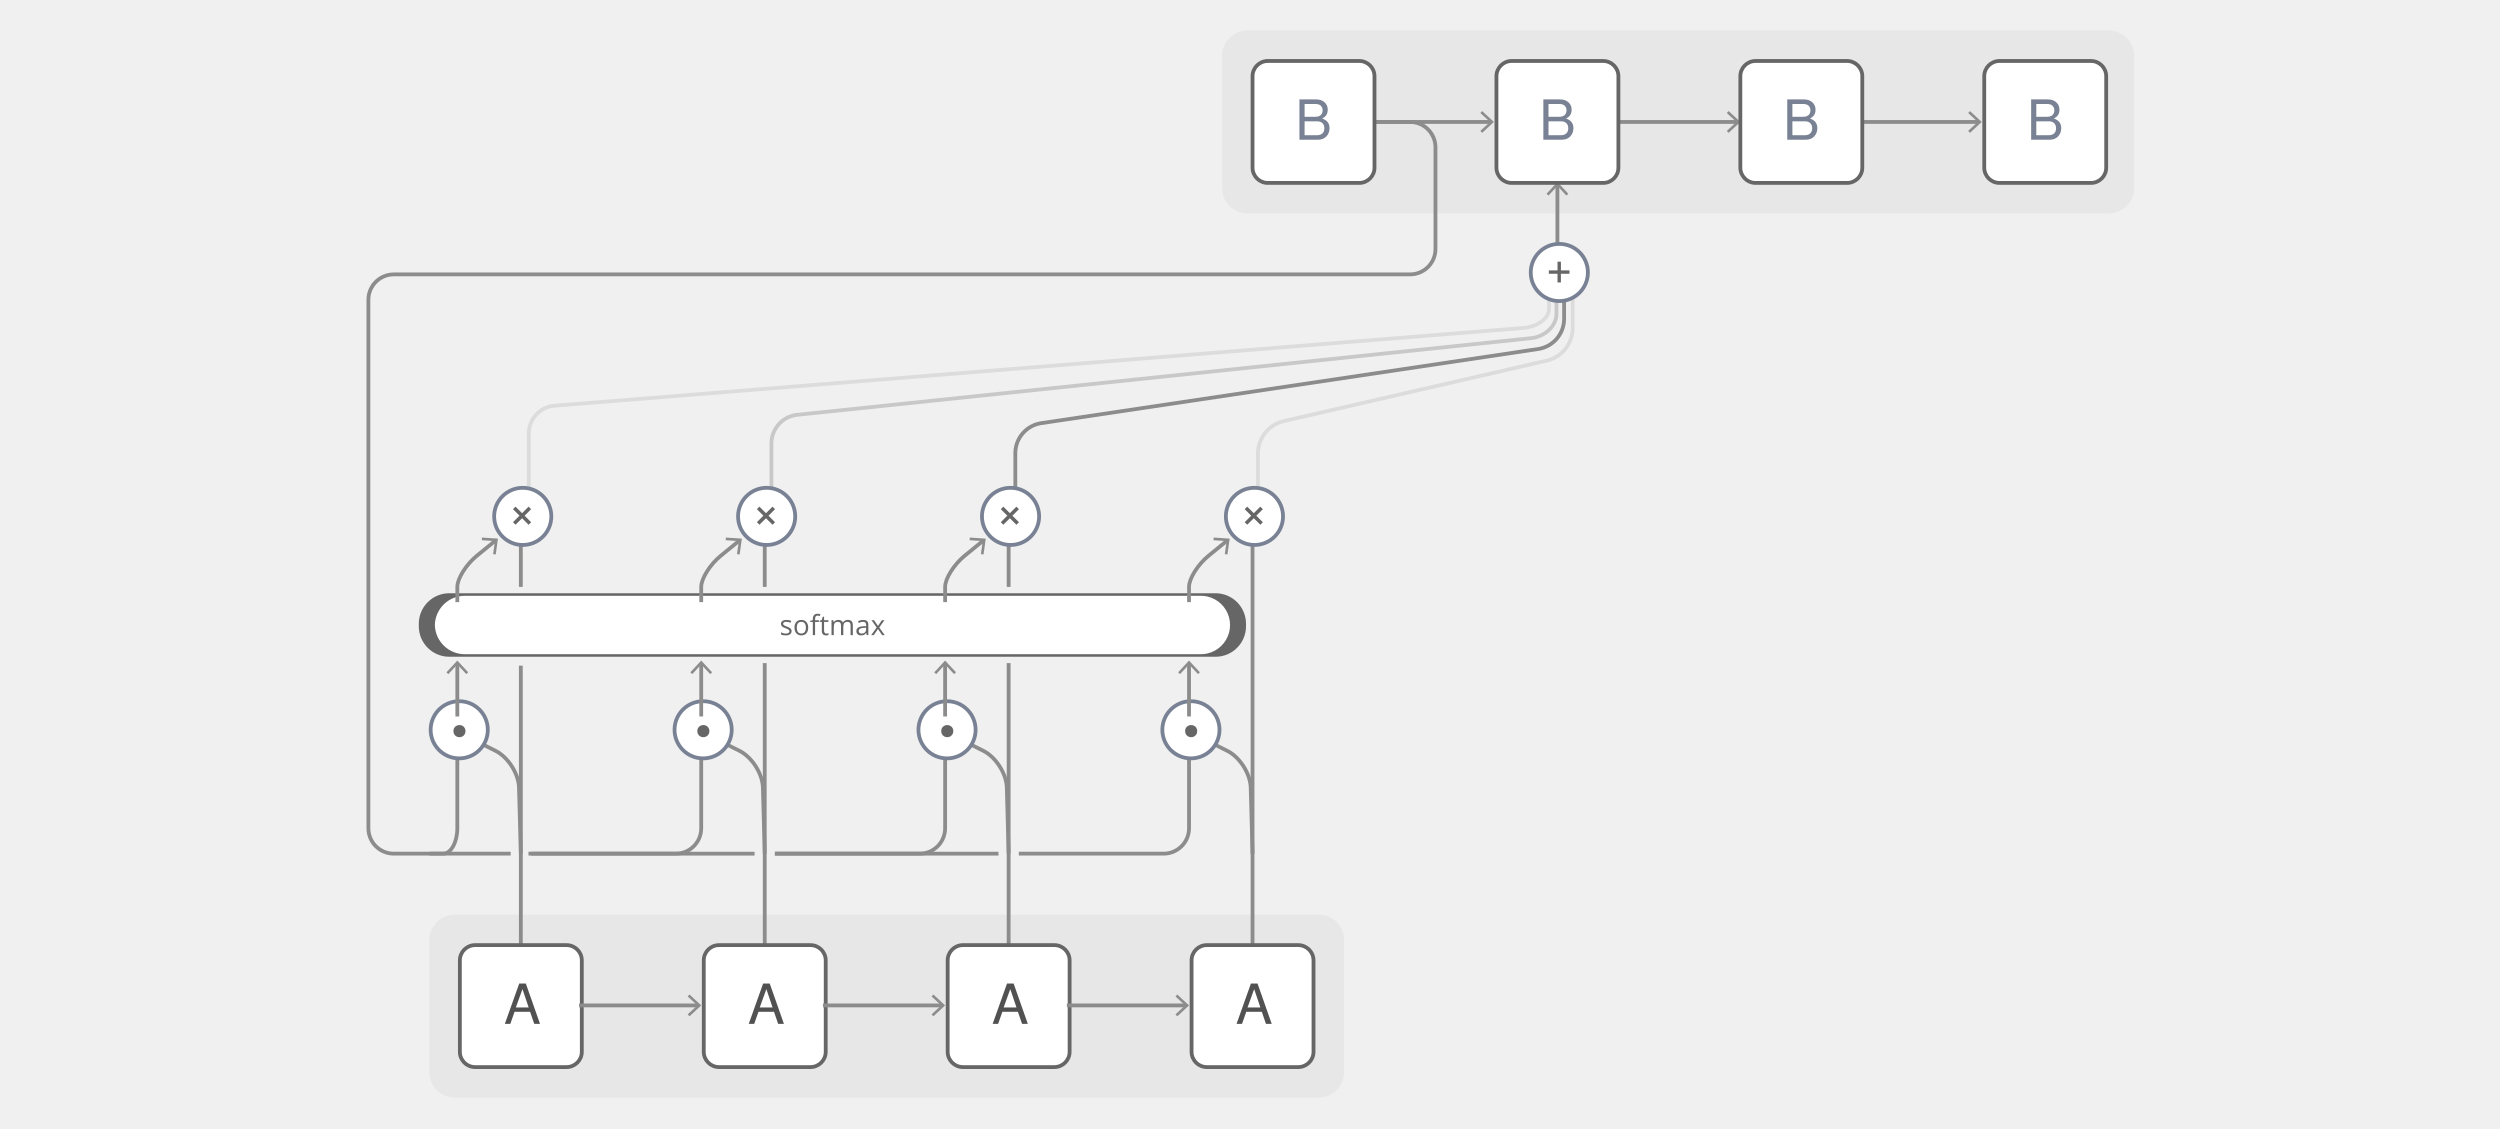
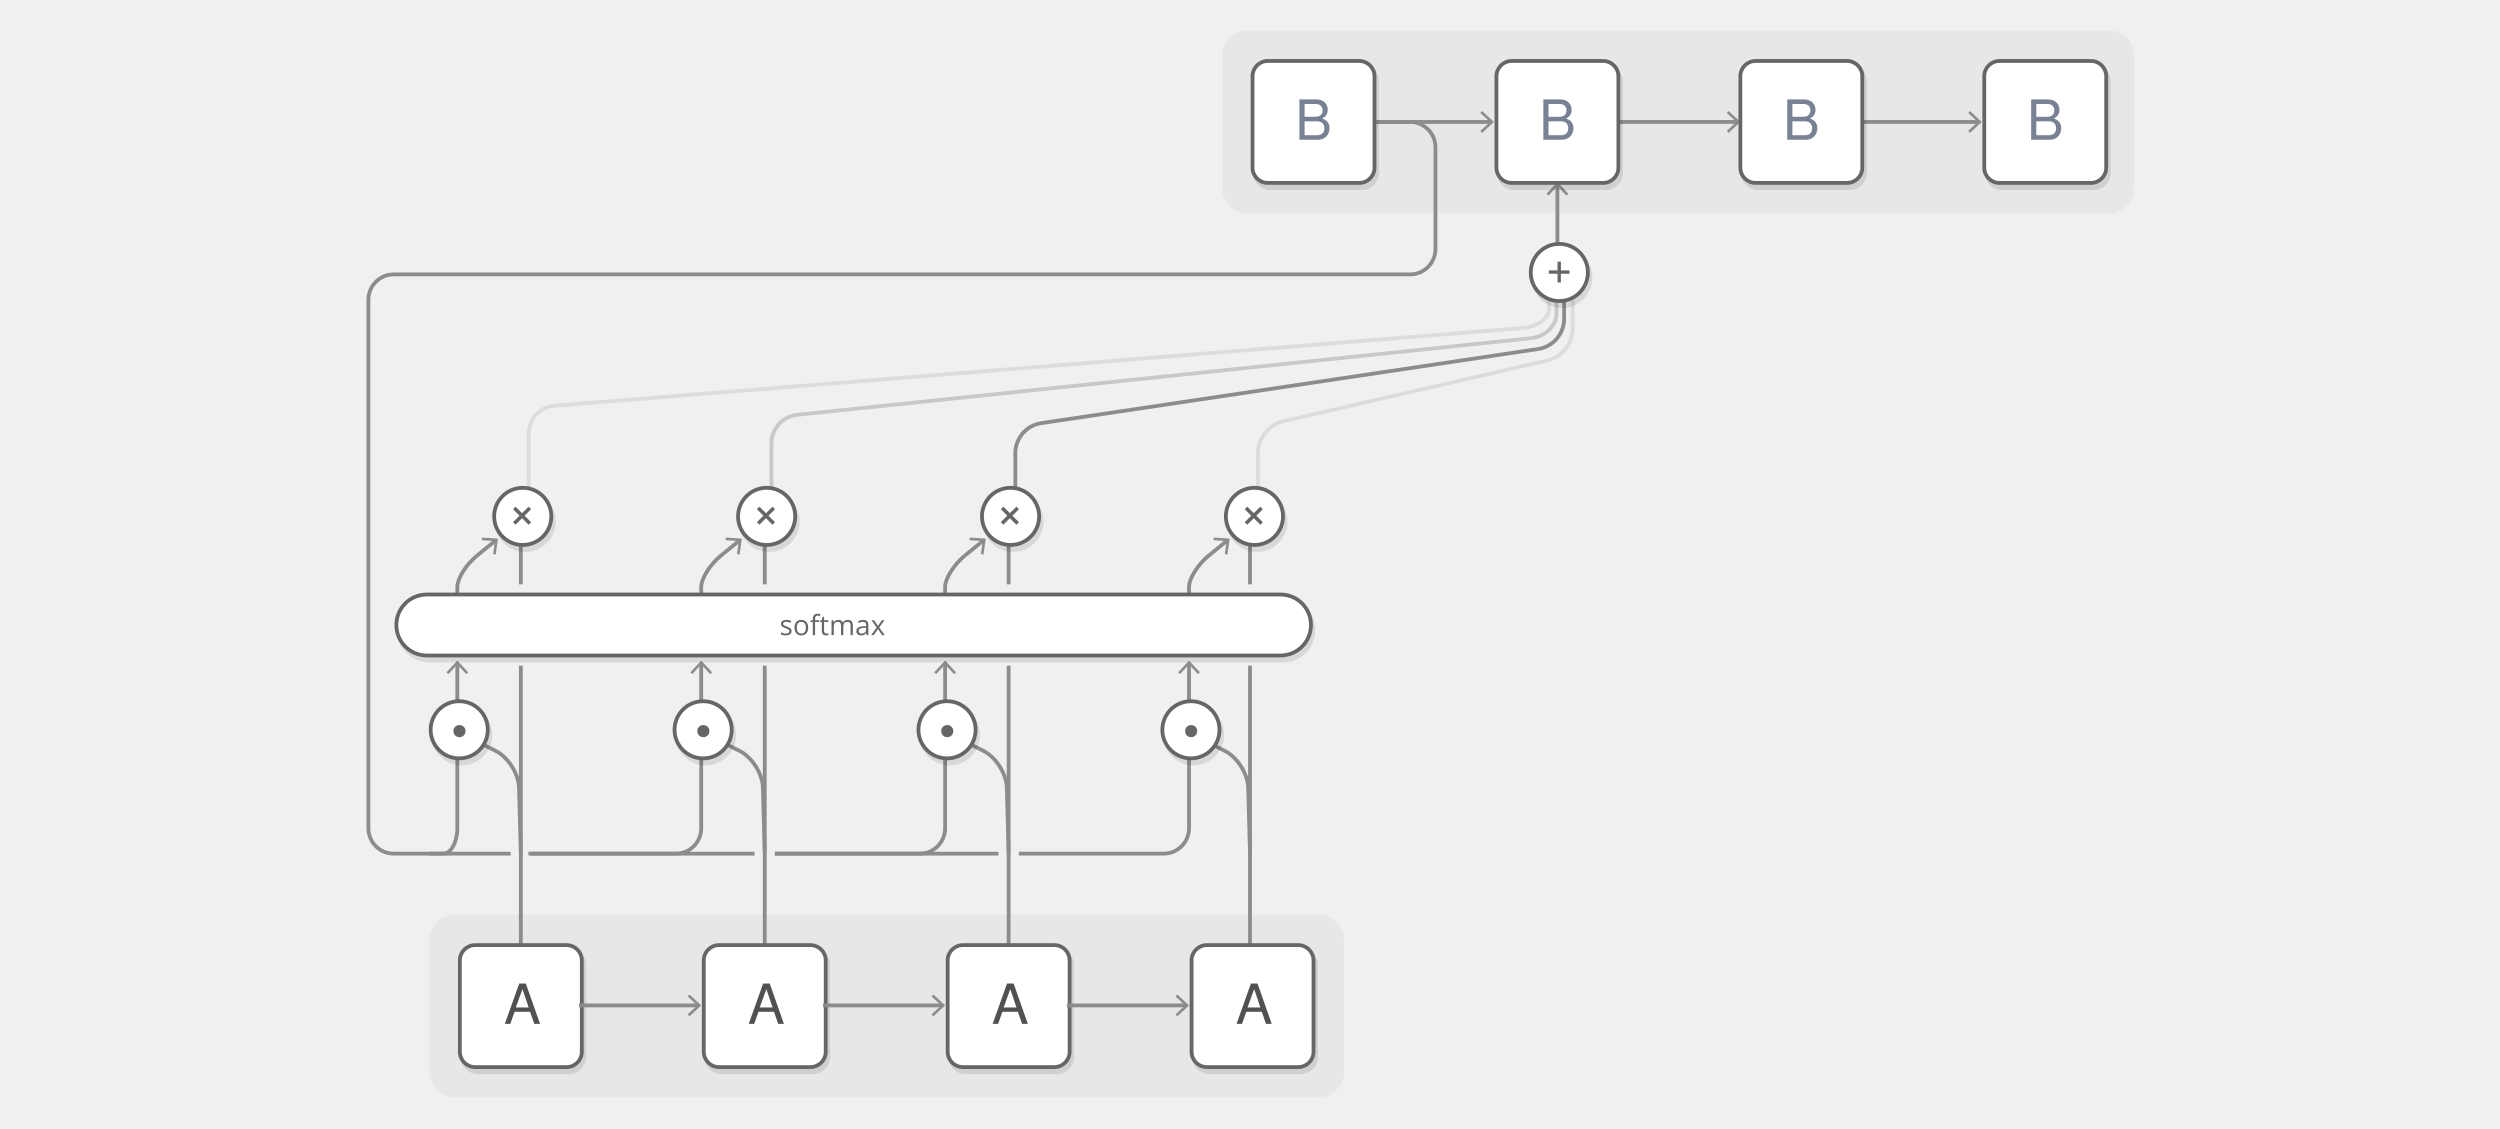
<svg xmlns="http://www.w3.org/2000/svg" xmlns:xlink="http://www.w3.org/1999/xlink" id="background" width="984" height="444" viewBox="0 0 984 444">
  <defs>
    <symbol id="rnn-bg" data-name="rnn-bg" viewBox="0 0 49.5 49.5">
      <rect x="0.75" y="0.75" width="48" height="48" rx="6" ry="6" fill="#fff" stroke="#666" stroke-width="1.5" />
    </symbol>
    <symbol id="rnn-a" data-name="rnn-a" viewBox="0 0 49.5 49.5">
      <use id="rnn-bg-3" data-name="rnn-bg" width="49.5" height="49.5" xlink:href="#rnn-bg" />
      <text transform="translate(18.08 31.75)" font-size="21.77" fill="#515151" font-family="Helvetica" letter-spacing="-1">A</text>
    </symbol>
+     <symbol id="rnn-b" data-name="rnn-b" viewBox="0 0 49.5 49.5">
+       <use id="rnn-bg-15" data-name="rnn-bg" width="49.5" height="49.5" xlink:href="#rnn-bg" />
+       <text transform="translate(17.49 31.75)" font-size="21.77" fill="#798294" font-family="Helvetica">B</text>
+     </symbol>
    <symbol id="op-bg" data-name="op-bg" viewBox="0 0 24 24">
-       <circle cx="12" cy="12" r="11.25" fill="#fff" stroke="#798294" stroke-miterlimit="10" stroke-width="1.5" />
+       <circle cx="12" cy="12" r="11.25" fill="#fff" stroke="#666" stroke-miterlimit="10" stroke-width="1.5" />
+     </symbol>
+     <symbol id="op-sum" data-name="op-sum" viewBox="0 0 24 24">
+       <use id="op-bg-3" data-name="op-bg" width="24" height="24" xlink:href="#op-bg" />
+       <path d="M7.88,12.5V11.18h3.41V7.75h1.34v3.43H16V12.5H12.62v3.42H11.29V12.5H7.88Z" fill="#666" />
    </symbol>
    <symbol id="op-dot" data-name="op-dot" viewBox="0 0 24 24">
      <use width="24" height="24" xlink:href="#op-bg" />
      <path d="M14.46,12.51a2.33,2.33,0,0,1-.67,1.71,2.3,2.3,0,0,1-1.7.68,2.3,2.3,0,0,1-1.7-.68,2.32,2.32,0,0,1-.67-1.71,2.29,2.29,0,0,1,.67-1.7,2.31,2.31,0,0,1,1.7-.67,2.32,2.32,0,0,1,1.7.67A2.29,2.29,0,0,1,14.46,12.51Z" fill="#666" />
    </symbol>
    <symbol id="op-x" data-name="op-x" viewBox="0 0 24 24">
-       <use id="op-bg-11" data-name="op-bg" width="24" height="24" xlink:href="#op-bg" />
+       <use id="op-bg-14" data-name="op-bg" width="24" height="24" xlink:href="#op-bg" />
      <path d="M9.16,15.28l-1-1,2.56-2.56L8.16,9.16l1-1,2.58,2.58L14.3,8.17l1,1-2.56,2.56,2.57,2.57-1,1-2.57-2.57Z" fill="#666" />
-     </symbol>
-     <symbol id="rnn-b" data-name="rnn-b" viewBox="0 0 49.5 49.5">
-       <use id="rnn-bg-15" data-name="rnn-bg" width="49.5" height="49.5" xlink:href="#rnn-bg" />
-       <text transform="translate(17.49 31.75)" font-size="21.77" fill="#798294" font-family="Helvetica">B</text>
-     </symbol>
-     <symbol id="op-sum" data-name="op-sum" viewBox="0 0 24 24">
-       <use id="op-bg-23" data-name="op-bg" width="24" height="24" xlink:href="#op-bg" />
-       <path d="M7.88,12.5V11.18h3.41V7.75h1.34v3.43H16V12.5H12.62v3.42H11.29V12.5H7.88Z" fill="#666" />
    </symbol>
  </defs>
  <g id="_Group_" data-name="&lt;Group&gt;">
    <rect x="169" y="360" width="360" height="72" rx="10" ry="10" opacity="0.04" />
  </g>
  <line x1="205" y1="372" x2="205" y2="262" fill="none" stroke="#8c8c8c" stroke-miterlimit="10" stroke-width="1.5" />
-   <line x1="205" y1="231" x2="205" y2="204" fill="none" stroke="#8c8c8c" stroke-miterlimit="10" stroke-width="1.5" />
+   <line x1="205" y1="230" x2="205" y2="204" fill="none" stroke="#8c8c8c" stroke-miterlimit="10" stroke-width="1.5" />
  <path d="M169,336h5.5c3,0,5.5-4.5,5.5-10V290" fill="none" stroke="#8c8c8c" stroke-miterlimit="10" stroke-width="1.5" />
  <path d="M205,336l-0.72-26c-0.15-5.5-4.3-12-9.22-14.47L180,288" fill="none" stroke="#8c8c8c" stroke-miterlimit="10" stroke-width="1.5" />
  <path d="M301,336l-0.72-26c-0.15-5.5-4.3-12-9.22-14.47L276,288" fill="none" stroke="#8c8c8c" stroke-miterlimit="10" stroke-width="1.5" />
  <path d="M397,336l-0.72-26c-0.15-5.5-4.3-12-9.22-14.47L372,288" fill="none" stroke="#8c8c8c" stroke-miterlimit="10" stroke-width="1.5" />
-   <path d="M493,336l-0.72-26c-0.15-5.5-4.3-12-9.22-14.47L468,288" fill="none" stroke="#8c8c8c" stroke-miterlimit="10" stroke-width="1.5" />
-   <line x1="301" y1="372" x2="301" y2="261" fill="none" stroke="#8c8c8c" stroke-miterlimit="10" stroke-width="1.5" />
-   <line x1="301" y1="231" x2="301" y2="204" fill="none" stroke="#8c8c8c" stroke-miterlimit="10" stroke-width="1.5" />
+   <path d="M492,336l-0.72-26c-0.15-5.5-4.3-12-9.22-14.47L467,288" fill="none" stroke="#8c8c8c" stroke-miterlimit="10" stroke-width="1.5" />
+   <line x1="301" y1="372" x2="301" y2="262" fill="none" stroke="#8c8c8c" stroke-miterlimit="10" stroke-width="1.5" />
+   <line x1="301" y1="230" x2="301" y2="204" fill="none" stroke="#8c8c8c" stroke-miterlimit="10" stroke-width="1.5" />
  <path d="M208,336h58a10,10,0,0,0,10-10V290" fill="none" stroke="#8c8c8c" stroke-miterlimit="10" stroke-width="1.5" />
-   <line x1="397" y1="372" x2="397" y2="261" fill="none" stroke="#8c8c8c" stroke-miterlimit="10" stroke-width="1.5" />
-   <line x1="397" y1="231" x2="397" y2="204" fill="none" stroke="#8c8c8c" stroke-miterlimit="10" stroke-width="1.5" />
+   <line x1="397" y1="372" x2="397" y2="262" fill="none" stroke="#8c8c8c" stroke-miterlimit="10" stroke-width="1.5" />
+   <line x1="397" y1="230" x2="397" y2="204" fill="none" stroke="#8c8c8c" stroke-miterlimit="10" stroke-width="1.5" />
+   <line x1="492" y1="230" x2="492" y2="204" fill="none" stroke="#8c8c8c" stroke-miterlimit="10" stroke-width="1.5" />
  <path d="M305,336h57a10,10,0,0,0,10-10V290" fill="none" stroke="#8c8c8c" stroke-miterlimit="10" stroke-width="1.5" />
-   <line x1="493" y1="372" x2="493" y2="204" fill="none" stroke="#8c8c8c" stroke-miterlimit="10" stroke-width="1.5" />
+   <line x1="492" y1="372" x2="492" y2="262" fill="none" stroke="#8c8c8c" stroke-miterlimit="10" stroke-width="1.5" />
  <path d="M401,336h57a10,10,0,0,0,10-10V290" fill="none" stroke="#8c8c8c" stroke-miterlimit="10" stroke-width="1.5" />
  <line x1="209" y1="336" x2="297" y2="336" fill="none" stroke="#8c8c8c" stroke-miterlimit="10" stroke-width="1.5" />
  <line x1="305" y1="336" x2="393" y2="336" fill="none" stroke="#8c8c8c" stroke-miterlimit="10" stroke-width="1.5" />
  <g>
    <g opacity="0.2">
      <path d="M208.13,206V170.5a11,11,0,0,1,10-10.8l381.56-30.63c5.48-.44,10-3.79,10-7.44V115" fill="none" stroke="#8c8c8c" stroke-miterlimit="10" stroke-width="1.5" />
    </g>
    <g opacity="0.4">
      <path d="M303.63,206V174.29a11.37,11.37,0,0,1,9.95-11L602.68,133.1c5.47-.57,9.95-4.88,9.95-9.57V115" fill="none" stroke="#8c8c8c" stroke-miterlimit="10" stroke-width="1.5" />
    </g>
    <path d="M399.63,206V178.08a12,12,0,0,1,9.89-11.48l196.22-29.28a12,12,0,0,0,9.89-11.48V115" fill="none" stroke="#8c8c8c" stroke-miterlimit="10" stroke-width="1.5" />
    <g opacity="0.2">
      <path d="M495.13,206V178.08a13.19,13.19,0,0,1,9.75-12.24l104.38-24A13.19,13.19,0,0,0,619,129.65V115" fill="none" stroke="#8c8c8c" stroke-miterlimit="10" stroke-width="1.5" />
    </g>
  </g>
-   <use id="rnn-a-3" data-name="rnn-a" width="49.5" height="49.5" transform="translate(180.25 371.25)" xlink:href="#rnn-a" />
-   <use width="49.5" height="49.5" transform="translate(276.25 371.25)" xlink:href="#rnn-a" />
-   <use width="49.5" height="49.5" transform="translate(372.25 371.25)" xlink:href="#rnn-a" />
-   <use id="rnn-a-10" data-name="rnn-a" width="49.5" height="49.5" transform="translate(468.25 371.25)" xlink:href="#rnn-a" />
-   <use id="op-dot-3" data-name="op-dot" width="24" height="24" transform="translate(168.75 275.25)" xlink:href="#op-dot" />
-   <use id="op-dot-6" data-name="op-dot" width="24" height="24" transform="translate(360.75 275.25)" xlink:href="#op-dot" />
-   <use id="op-dot-9" data-name="op-dot" width="24" height="24" transform="translate(456.75 275.25)" xlink:href="#op-dot" />
-   <use id="op-dot-12" data-name="op-dot" width="24" height="24" transform="translate(264.75 275.25)" xlink:href="#op-dot" />
  <g id="_Group_2" data-name="&lt;Group&gt;">
-     <g>
-       <path d="M487.27,246a12,12,0,0,1-12,12H180a12,12,0,1,1,0-24H475.27a12,12,0,0,1,12,12h0Z" fill="#fff" />
-       <path d="M490.43,246.5a12,12,0,0,1-12,12H176.84a12,12,0,0,1-12-12v-1a12,12,0,0,1,12-12H478.43a12,12,0,0,1,12,12v1ZM171.16,246a11.79,11.79,0,0,0,12,11.5h289a11.51,11.51,0,1,0,0-23h-289A11.79,11.79,0,0,0,171.16,246Z" fill="#666" />
-     </g>
-   </g>
-   <text transform="translate(306.83 249.99)" font-size="11" fill="#666" font-family="Open Sans">softmax</text>
-   <use width="24" height="24" transform="translate(193.75 191.25)" xlink:href="#op-x" />
-   <use width="24" height="24" transform="translate(289.75 191.25)" xlink:href="#op-x" />
-   <use width="24" height="24" transform="translate(385.75 191.25)" xlink:href="#op-x" />
-   <use width="24" height="24" transform="translate(481.75 191.25)" xlink:href="#op-x" />
+     <g opacity="0.1">
+       <rect x="182" y="374" width="48" height="48" rx="6" ry="6" stroke="#000" stroke-width="1.5" />
+       <path d="M205.55,389.38h2.39L213.61,405h-2.32l-1.63-4.68h-6.13L201.84,405h-2.17Zm3.51,9.22-2.4-6.9-2.5,6.9h4.9Z" />
+     </g>
+     <use width="49.5" height="49.5" transform="translate(180.25 371.25)" xlink:href="#rnn-a" />
+   </g>
+   <g>
+     <g opacity="0.1">
+       <rect x="278" y="374" width="48" height="48" rx="6" ry="6" stroke="#000" stroke-width="1.5" />
+       <path d="M301.55,389.38h2.39L309.61,405h-2.32l-1.63-4.68h-6.13L297.84,405h-2.17Zm3.51,9.22-2.4-6.9-2.5,6.9h4.9Z" />
+     </g>
+     <use width="49.5" height="49.5" transform="translate(276.25 371.25)" xlink:href="#rnn-a" />
+   </g>
+   <g>
+     <g opacity="0.1">
+       <rect x="374" y="374" width="48" height="48" rx="6" ry="6" stroke="#000" stroke-width="1.5" />
+       <path d="M397.55,389.38h2.39L405.61,405h-2.32l-1.63-4.68h-6.13L393.84,405h-2.17Zm3.51,9.22-2.4-6.9-2.5,6.9h4.9Z" />
+     </g>
+     <use width="49.5" height="49.5" transform="translate(372.25 371.25)" xlink:href="#rnn-a" />
+   </g>
  <g id="_Group_3" data-name="&lt;Group&gt;">
+     <g opacity="0.1">
+       <rect x="470" y="374" width="48" height="48" rx="6" ry="6" stroke="#000" stroke-width="1.5" />
+       <path d="M493.55,389.38h2.39L501.61,405h-2.32l-1.63-4.68h-6.13L489.84,405h-2.17Zm3.51,9.22-2.4-6.9-2.5,6.9h4.9Z" />
+     </g>
+     <use width="49.5" height="49.5" transform="translate(468.25 371.25)" xlink:href="#rnn-a" />
+   </g>
+   <g id="_Group_4" data-name="&lt;Group&gt;">
    <rect x="481" y="12" width="359" height="72" rx="10" ry="10" opacity="0.04" />
  </g>
  <path d="M201,336H155a10,10,0,0,1-10-10V118a10,10,0,0,1,10-10H555a10,10,0,0,0,10-10V58a10,10,0,0,0-10-10H541" fill="none" stroke="#8c8c8c" stroke-miterlimit="10" stroke-width="1.5" />
  <g>
    <g>
      <line x1="227.92" y1="395.73" x2="274.86" y2="395.73" fill="none" stroke="#8c8c8c" stroke-miterlimit="10" stroke-width="1.5" />
      <polygon points="271.38 400.02 270.67 399.25 274.46 395.73 270.67 392.2 271.38 391.44 276 395.73 271.38 400.02" fill="#8c8c8c" />
    </g>
    <g>
      <line x1="323.92" y1="395.73" x2="370.86" y2="395.73" fill="none" stroke="#8c8c8c" stroke-miterlimit="10" stroke-width="1.5" />
      <polygon points="367.38 400.02 366.67 399.25 370.46 395.73 366.67 392.2 367.38 391.44 372 395.73 367.38 400.02" fill="#8c8c8c" />
    </g>
    <g>
      <line x1="419.92" y1="395.73" x2="466.86" y2="395.73" fill="none" stroke="#8c8c8c" stroke-miterlimit="10" stroke-width="1.5" />
      <polygon points="463.38 400.02 462.67 399.25 466.46 395.73 462.67 392.2 463.38 391.44 468 395.73 463.38 400.02" fill="#8c8c8c" />
    </g>
    <g>
      <path d="M180,237v-6c0-3.3,3.49-8.84,7.76-12.31l7.36-6" fill="none" stroke="#8c8c8c" stroke-miterlimit="10" stroke-width="1.5" />
      <polygon points="195.12 218.25 194.08 218.1 194.8 212.97 189.64 212.63 189.71 211.58 196 212 195.12 218.25" fill="#8c8c8c" />
    </g>
    <g>
      <line x1="180" y1="282" x2="180" y2="261.14" fill="none" stroke="#8c8c8c" stroke-miterlimit="10" stroke-width="1.5" />
      <polygon points="184.29 264.62 183.53 265.33 180 261.54 176.48 265.33 175.71 264.62 180 260 184.29 264.62" fill="#8c8c8c" />
    </g>
    <g>
      <path d="M276,237v-6c0-3.3,3.49-8.84,7.76-12.31l7.36-6" fill="none" stroke="#8c8c8c" stroke-miterlimit="10" stroke-width="1.5" />
      <polygon points="291.12 218.25 290.08 218.1 290.8 212.97 285.64 212.63 285.71 211.58 292 212 291.12 218.25" fill="#8c8c8c" />
    </g>
    <g>
      <line x1="276" y1="282" x2="276" y2="261.14" fill="none" stroke="#8c8c8c" stroke-miterlimit="10" stroke-width="1.5" />
      <polygon points="280.29 264.62 279.52 265.33 276 261.54 272.48 265.33 271.71 264.62 276 260 280.29 264.62" fill="#8c8c8c" />
    </g>
    <g>
      <path d="M372,237v-6c0-3.3,3.49-8.84,7.76-12.31l7.36-6" fill="none" stroke="#8c8c8c" stroke-miterlimit="10" stroke-width="1.5" />
      <polygon points="387.12 218.25 386.08 218.1 386.8 212.97 381.64 212.63 381.71 211.58 388 212 387.12 218.25" fill="#8c8c8c" />
    </g>
    <g>
      <line x1="372" y1="282" x2="372" y2="261.14" fill="none" stroke="#8c8c8c" stroke-miterlimit="10" stroke-width="1.5" />
      <polygon points="376.29 264.62 375.52 265.33 372 261.54 368.48 265.33 367.71 264.62 372 260 376.29 264.62" fill="#8c8c8c" />
    </g>
    <g>
      <path d="M468,237v-6c0-3.3,3.49-8.84,7.76-12.31l7.36-6" fill="none" stroke="#8c8c8c" stroke-miterlimit="10" stroke-width="1.5" />
      <polygon points="483.12 218.25 482.08 218.1 482.8 212.97 477.64 212.63 477.71 211.58 484 212 483.12 218.25" fill="#8c8c8c" />
    </g>
    <g>
      <line x1="468" y1="282" x2="468" y2="261.14" fill="none" stroke="#8c8c8c" stroke-miterlimit="10" stroke-width="1.5" />
      <polygon points="472.29 264.62 471.52 265.33 468 261.54 464.48 265.33 463.71 264.62 468 260 472.29 264.62" fill="#8c8c8c" />
    </g>
    <g>
      <line x1="539.92" y1="48" x2="586.86" y2="48" fill="none" stroke="#8c8c8c" stroke-miterlimit="10" stroke-width="1.5" />
      <polygon points="583.38 52.29 582.67 51.52 586.46 48 582.67 44.48 583.38 43.71 588 48 583.38 52.29" fill="#8c8c8c" />
    </g>
    <g>
      <line x1="636.92" y1="48" x2="683.86" y2="48" fill="none" stroke="#8c8c8c" stroke-miterlimit="10" stroke-width="1.5" />
      <polygon points="680.38 52.29 679.67 51.52 683.46 48 679.67 44.48 680.38 43.71 685 48 680.38 52.29" fill="#8c8c8c" />
    </g>
    <g>
      <line x1="731.92" y1="48" x2="778.86" y2="48" fill="none" stroke="#8c8c8c" stroke-miterlimit="10" stroke-width="1.5" />
      <polygon points="775.38 52.29 774.67 51.52 778.46 48 774.67 44.48 775.38 43.71 780 48 775.38 52.29" fill="#8c8c8c" />
    </g>
    <g>
      <line x1="613" y1="108.81" x2="613" y2="72.79" fill="none" stroke="#8c8c8c" stroke-miterlimit="10" stroke-width="1.5" />
      <polygon points="617.29 76.26 616.52 76.98 613 73.19 609.48 76.98 608.71 76.26 613 71.65 617.29 76.26" fill="#8c8c8c" />
    </g>
  </g>
-   <use id="rnn-b-3" data-name="rnn-b" width="49.5" height="49.5" transform="translate(492.25 23.25)" xlink:href="#rnn-b" />
-   <use width="49.5" height="49.5" transform="translate(588.25 23.25)" xlink:href="#rnn-b" />
-   <use width="49.5" height="49.5" transform="translate(684.25 23.25)" xlink:href="#rnn-b" />
-   <use id="rnn-b-10" data-name="rnn-b" width="49.5" height="49.5" transform="translate(780.25 23.25)" xlink:href="#rnn-b" />
-   <use width="24" height="24" transform="translate(601.75 95.25)" xlink:href="#op-sum" />
+   <g id="_Group_5" data-name="&lt;Group&gt;">
+     <g opacity="0.1">
+       <rect x="494" y="26" width="48" height="48" rx="6" ry="6" stroke="#000" stroke-width="1.5" />
+       <rect x="494" y="26" width="48" height="48" rx="6" ry="6" />
+       <rect x="494" y="26" width="48" height="48" rx="6" ry="6" fill="none" stroke="#000" stroke-width="1.5" />
+       <path d="M512.34,41.38h6.75A4.49,4.49,0,0,1,523,43a3.76,3.76,0,0,1,.68,2.23,3.51,3.51,0,0,1-.84,2.42,4.11,4.11,0,0,1-1.25.91,5.33,5.33,0,0,1,1.8,1,3.74,3.74,0,0,1,1.05,2.82,4.34,4.34,0,0,1-1,2.73A5.38,5.38,0,0,1,519,57h-6.64V41.38Zm6,6.6a4.84,4.84,0,0,0,2.11-.37,2.14,2.14,0,0,0,1.18-2.11,2,2,0,0,0-1.26-2.06,5.71,5.71,0,0,0-2.11-.3h-3.81V48h3.89ZM519,55.19a3.26,3.26,0,0,0,2.8-1.13,2.82,2.82,0,0,0,.53-1.72A2.29,2.29,0,0,0,520.81,50a5.86,5.86,0,0,0-2.16-.33h-4.24v5.5H519Z" />
+     </g>
+     <use width="49.5" height="49.5" transform="translate(492.25 23.25)" xlink:href="#rnn-b" />
+   </g>
+   <g>
+     <g opacity="0.1">
+       <rect x="590" y="26" width="48" height="48" rx="6" ry="6" stroke="#000" stroke-width="1.5" />
+       <rect x="590" y="26" width="48" height="48" rx="6" ry="6" />
+       <rect x="590" y="26" width="48" height="48" rx="6" ry="6" fill="none" stroke="#000" stroke-width="1.5" />
+       <path d="M608.34,41.38h6.75A4.49,4.49,0,0,1,619,43a3.76,3.76,0,0,1,.68,2.23,3.51,3.51,0,0,1-.84,2.42,4.11,4.11,0,0,1-1.25.91,5.33,5.33,0,0,1,1.8,1,3.74,3.74,0,0,1,1.05,2.82,4.34,4.34,0,0,1-1,2.73A5.38,5.38,0,0,1,615,57h-6.64V41.38Zm6,6.6a4.84,4.84,0,0,0,2.11-.37,2.14,2.14,0,0,0,1.18-2.11,2,2,0,0,0-1.26-2.06,5.71,5.71,0,0,0-2.11-.3h-3.81V48h3.89ZM615,55.19a3.26,3.26,0,0,0,2.8-1.13,2.82,2.82,0,0,0,.53-1.72A2.29,2.29,0,0,0,616.81,50a5.86,5.86,0,0,0-2.16-.33h-4.24v5.5H615Z" />
+     </g>
+     <use width="49.5" height="49.5" transform="translate(588.25 23.25)" xlink:href="#rnn-b" />
+   </g>
+   <g>
+     <g opacity="0.1">
+       <rect x="686" y="26" width="48" height="48" rx="6" ry="6" stroke="#000" stroke-width="1.5" />
+       <rect x="686" y="26" width="48" height="48" rx="6" ry="6" />
+       <rect x="686" y="26" width="48" height="48" rx="6" ry="6" fill="none" stroke="#000" stroke-width="1.5" />
+       <path d="M704.34,41.38h6.75A4.49,4.49,0,0,1,715,43a3.76,3.76,0,0,1,.68,2.23,3.51,3.51,0,0,1-.84,2.42,4.11,4.11,0,0,1-1.25.91,5.33,5.33,0,0,1,1.8,1,3.74,3.74,0,0,1,1.05,2.82,4.34,4.34,0,0,1-1,2.73A5.38,5.38,0,0,1,711,57h-6.64V41.38Zm6,6.6a4.84,4.84,0,0,0,2.11-.37,2.14,2.14,0,0,0,1.18-2.11,2,2,0,0,0-1.26-2.06,5.71,5.71,0,0,0-2.11-.3h-3.81V48h3.89ZM711,55.19a3.26,3.26,0,0,0,2.8-1.13,2.82,2.82,0,0,0,.53-1.72A2.29,2.29,0,0,0,712.81,50a5.86,5.86,0,0,0-2.16-.33h-4.24v5.5H711Z" />
+     </g>
+     <use width="49.5" height="49.5" transform="translate(684.25 23.25)" xlink:href="#rnn-b" />
+   </g>
+   <g id="_Group_6" data-name="&lt;Group&gt;">
+     <g opacity="0.1">
+       <rect x="782" y="26" width="48" height="48" rx="6" ry="6" stroke="#000" stroke-width="1.5" />
+       <rect x="782" y="26" width="48" height="48" rx="6" ry="6" />
+       <rect x="782" y="26" width="48" height="48" rx="6" ry="6" fill="none" stroke="#000" stroke-width="1.5" />
+       <path d="M800.34,41.38h6.75A4.49,4.49,0,0,1,811,43a3.76,3.76,0,0,1,.68,2.23,3.51,3.51,0,0,1-.84,2.42,4.11,4.11,0,0,1-1.25.91,5.33,5.33,0,0,1,1.8,1,3.74,3.74,0,0,1,1.05,2.82,4.34,4.34,0,0,1-1,2.73A5.38,5.38,0,0,1,807,57h-6.64V41.38Zm6,6.6a4.84,4.84,0,0,0,2.11-.37,2.14,2.14,0,0,0,1.18-2.11,2,2,0,0,0-1.26-2.06,5.71,5.71,0,0,0-2.11-.3h-3.81V48h3.89ZM807,55.19a3.26,3.26,0,0,0,2.8-1.13,2.82,2.82,0,0,0,.53-1.72A2.29,2.29,0,0,0,808.81,50a5.86,5.86,0,0,0-2.16-.33h-4.24v5.5H807Z" />
+     </g>
+     <use width="49.5" height="49.5" transform="translate(780.25 23.25)" xlink:href="#rnn-b" />
+   </g>
+   <g>
+     <g opacity="0.1">
+       <circle cx="614.75" cy="109.25" r="11.25" stroke="#000" stroke-miterlimit="10" stroke-width="1.5" />
+       <path d="M610.63,109.75v-1.31H614V105h1.34v3.43h3.41v1.31h-3.41v3.42H614v-3.42h-3.41Z" />
+     </g>
+     <use width="24" height="24" transform="translate(601.75 95.25)" xlink:href="#op-sum" />
+   </g>
+   <g>
+     <g opacity="0.1">
+       <rect x="157" y="236" width="360" height="24" rx="12" ry="12" />
+       <rect x="157" y="236" width="360" height="24" rx="12" ry="12" fill="none" stroke="#000" stroke-miterlimit="10" stroke-width="1.5" />
+     </g>
+     <g>
+       <rect x="156" y="234" width="360" height="24" rx="12" ry="12" fill="#fff" />
+       <rect x="156" y="234" width="360" height="24" rx="12" ry="12" fill="none" stroke="#666" stroke-miterlimit="10" stroke-width="1.5" />
+     </g>
+   </g>
+   <text transform="translate(306.83 249.99)" font-size="11" fill="#666" font-family="Open Sans">softmax</text>
+   <g id="_Group_7" data-name="&lt;Group&gt;">
+     <g opacity="0.1">
+       <circle cx="181.75" cy="289.25" r="11.25" stroke="#000" stroke-miterlimit="10" stroke-width="1.5" />
+       <path d="M184.21,289.76a2.33,2.33,0,0,1-.67,1.71,2.48,2.48,0,0,1-3.41,0,2.32,2.32,0,0,1-.67-1.71,2.29,2.29,0,0,1,.67-1.7A2.37,2.37,0,0,1,184.21,289.76Z" />
+     </g>
+     <use width="24" height="24" transform="translate(168.75 275.25)" xlink:href="#op-dot" />
+   </g>
+   <g id="_Group_8" data-name="&lt;Group&gt;">
+     <g opacity="0.1">
+       <circle cx="373.75" cy="289.25" r="11.25" stroke="#000" stroke-miterlimit="10" stroke-width="1.5" />
+       <path d="M376.21,289.76a2.33,2.33,0,0,1-.67,1.71,2.48,2.48,0,0,1-3.41,0,2.32,2.32,0,0,1-.67-1.71,2.29,2.29,0,0,1,.67-1.7A2.37,2.37,0,0,1,376.21,289.76Z" />
+     </g>
+     <use width="24" height="24" transform="translate(360.75 275.25)" xlink:href="#op-dot" />
+   </g>
+   <g id="_Group_9" data-name="&lt;Group&gt;">
+     <g opacity="0.1">
+       <circle cx="469.75" cy="289.25" r="11.25" stroke="#000" stroke-miterlimit="10" stroke-width="1.5" />
+       <path d="M472.21,289.76a2.33,2.33,0,0,1-.67,1.71,2.48,2.48,0,0,1-3.41,0,2.32,2.32,0,0,1-.67-1.71,2.29,2.29,0,0,1,.67-1.7A2.37,2.37,0,0,1,472.21,289.76Z" />
+     </g>
+     <use width="24" height="24" transform="translate(456.75 275.25)" xlink:href="#op-dot" />
+   </g>
+   <g id="_Group_10" data-name="&lt;Group&gt;">
+     <g opacity="0.1">
+       <circle cx="277.75" cy="289.25" r="11.25" stroke="#000" stroke-miterlimit="10" stroke-width="1.5" />
+       <path d="M280.21,289.76a2.33,2.33,0,0,1-.67,1.71,2.48,2.48,0,0,1-3.41,0,2.32,2.32,0,0,1-.67-1.71,2.29,2.29,0,0,1,.67-1.7A2.37,2.37,0,0,1,280.21,289.76Z" />
+     </g>
+     <use width="24" height="24" transform="translate(264.75 275.25)" xlink:href="#op-dot" />
+   </g>
+   <g>
+     <g opacity="0.1">
+       <circle cx="206.75" cy="205.25" r="11.25" stroke="#000" stroke-miterlimit="10" stroke-width="1.5" />
+       <path d="M203.91,208.53l-1-1,2.56-2.56-2.58-2.58,1-1,2.58,2.58,2.56-2.56,1,1L207.47,205l2.57,2.57-1,1L206.47,206Z" />
+     </g>
+     <use width="24" height="24" transform="translate(193.75 191.25)" xlink:href="#op-x" />
+   </g>
+   <g>
+     <g opacity="0.1">
+       <circle cx="302.75" cy="205.25" r="11.25" stroke="#000" stroke-miterlimit="10" stroke-width="1.5" />
+       <path d="M299.91,208.53l-1-1,2.56-2.56-2.58-2.58,1-1,2.58,2.58,2.56-2.56,1,1L303.47,205l2.57,2.57-1,1L302.47,206Z" />
+     </g>
+     <use width="24" height="24" transform="translate(289.75 191.25)" xlink:href="#op-x" />
+   </g>
+   <g id="_Group_11" data-name="&lt;Group&gt;">
+     <g opacity="0.1">
+       <circle cx="398.75" cy="205.25" r="11.25" stroke="#000" stroke-miterlimit="10" stroke-width="1.5" />
+       <path d="M395.91,208.53l-1-1,2.56-2.56-2.58-2.58,1-1,2.58,2.58,2.56-2.56,1,1L399.47,205l2.57,2.57-1,1L398.47,206Z" />
+     </g>
+     <use width="24" height="24" transform="translate(385.75 191.25)" xlink:href="#op-x" />
+   </g>
+   <g>
+     <g opacity="0.1">
+       <circle cx="494.75" cy="205.25" r="11.25" stroke="#000" stroke-miterlimit="10" stroke-width="1.5" />
+       <path d="M491.91,208.53l-1-1,2.56-2.56-2.58-2.58,1-1,2.58,2.58,2.56-2.56,1,1L495.47,205l2.57,2.57-1,1L494.47,206Z" />
+     </g>
+     <use width="24" height="24" transform="translate(481.75 191.25)" xlink:href="#op-x" />
+   </g>
</svg>
